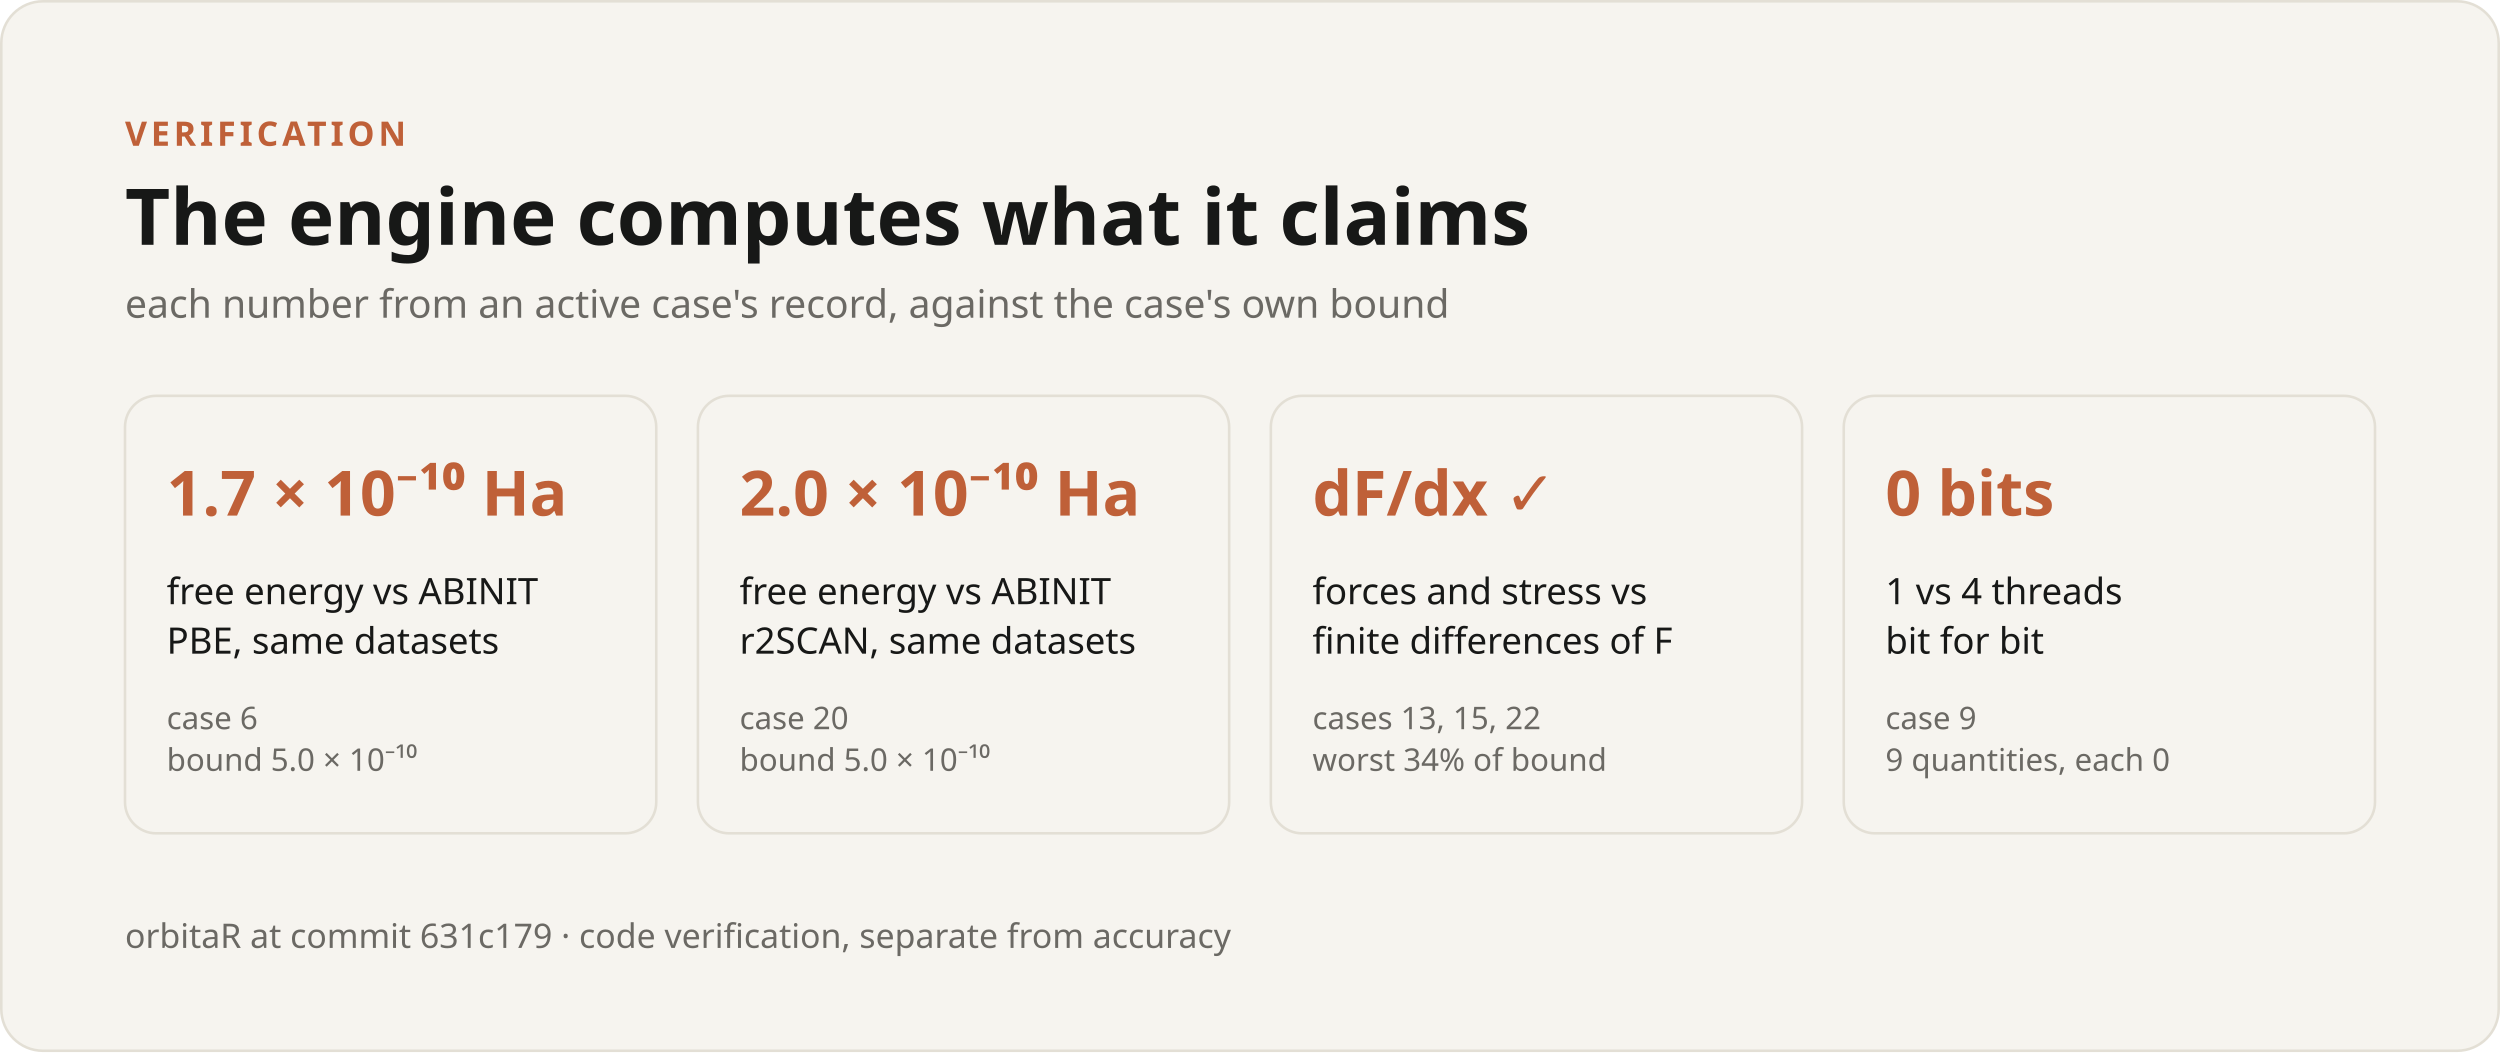
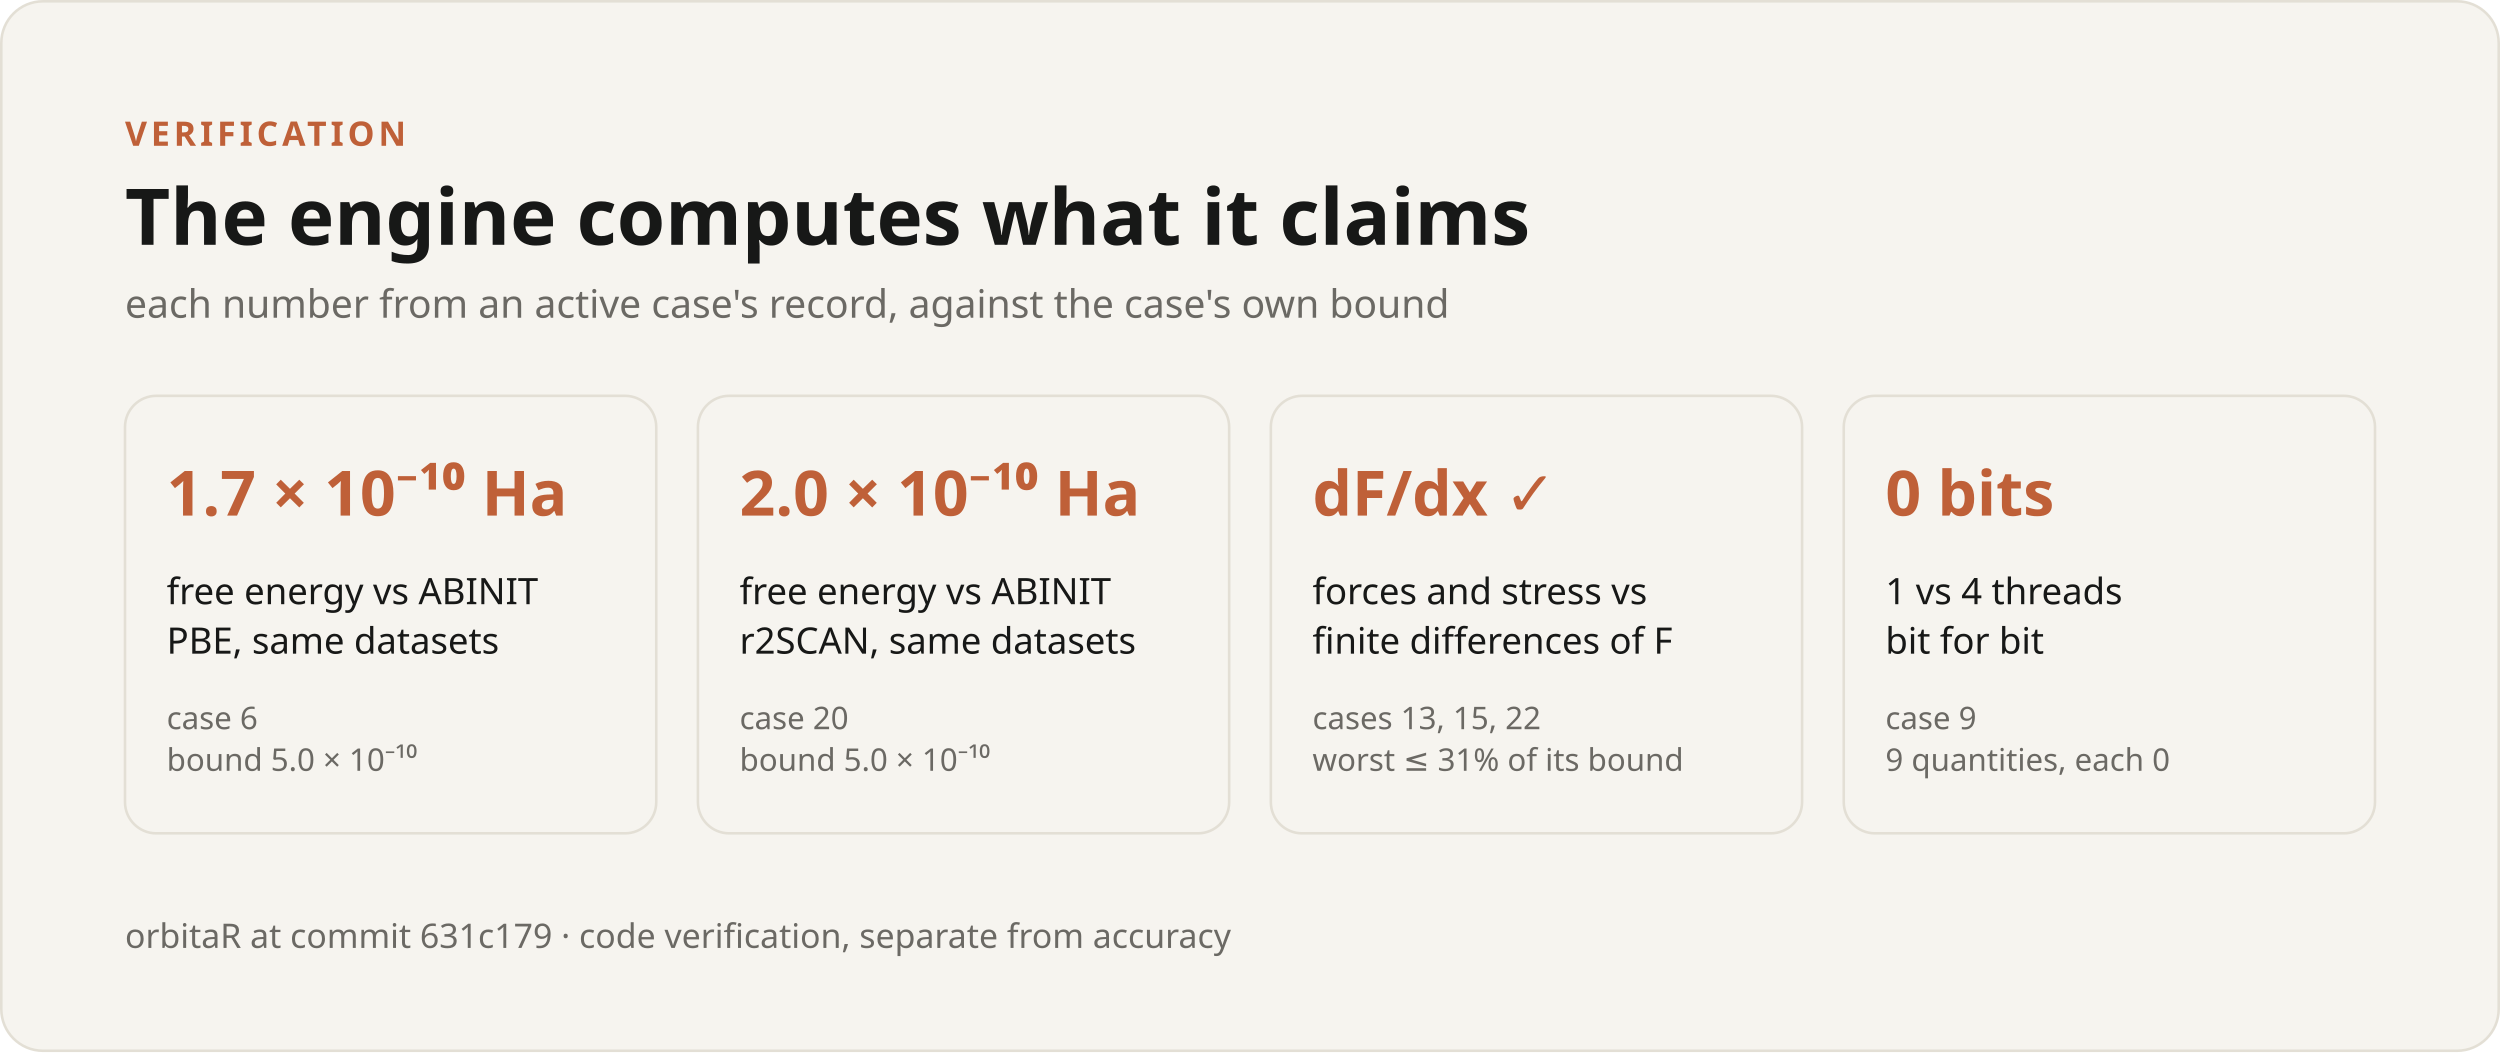
<svg xmlns="http://www.w3.org/2000/svg" width="960.0" height="404.0" viewBox="0 0 960.0 404.0" font-family="system-ui, sans-serif">
  <rect x="0.5" y="0.5" width="959.0" height="403.0" rx="16" fill="#f6f4ef" stroke="#e3dfd5" />
  <text x="48.0" y="56.0" font-size="13.0" font-weight="700" letter-spacing="1.5" fill="#bf6038">VERIFICATION</text>
  <text x="48.0" y="94.0" font-size="30.0" font-weight="650" fill="#171817">The engine computes what it claims</text>
  <text x="48.0" y="122.0" font-size="15.0" fill="#6b6964">each number from an active case's record, against the case's own bound</text>
  <rect x="48.0" y="152.0" width="204.0" height="168.0" rx="12" fill="none" stroke="#e3dfd5" />
  <text x="64.0" y="198.0" font-size="24.0" font-weight="700" fill="#bf6038">1.7 × 10⁻¹⁰ Ha</text>
  <text x="64.0" y="232.0" font-size="14.0" fill="#171817">free energy vs ABINIT</text>
  <text x="64.0" y="251.0" font-size="14.0" fill="#171817">PBE, same datasets</text>
  <text x="64.0" y="280.0" font-size="12.0" fill="#6b6964">case 6</text>
  <text x="64.0" y="296.0" font-size="12.0" fill="#6b6964">bound 5.0 × 10⁻¹⁰</text>
  <rect x="268.0" y="152.0" width="204.0" height="168.0" rx="12" fill="none" stroke="#e3dfd5" />
  <text x="284.0" y="198.0" font-size="24.0" font-weight="700" fill="#bf6038">2.0 × 10⁻¹⁰ Ha</text>
  <text x="284.0" y="232.0" font-size="14.0" fill="#171817">free energy vs ABINIT</text>
  <text x="284.0" y="251.0" font-size="14.0" fill="#171817">r2SCAN, same datasets</text>
  <text x="284.0" y="280.0" font-size="12.0" fill="#6b6964">case 20</text>
  <text x="284.0" y="296.0" font-size="12.0" fill="#6b6964">bound 5.0 × 10⁻¹⁰</text>
  <rect x="488.0" y="152.0" width="204.0" height="168.0" rx="12" fill="none" stroke="#e3dfd5" />
  <text x="504.0" y="198.0" font-size="24.0" font-weight="700" fill="#bf6038">dF/dx ✓</text>
  <text x="504.0" y="232.0" font-size="14.0" fill="#171817">forces and stress vs</text>
  <text x="504.0" y="251.0" font-size="14.0" fill="#171817">finite differences of F</text>
  <text x="504.0" y="280.0" font-size="12.0" fill="#6b6964">cases 13, 15, 22</text>
-   <text x="504.0" y="296.0" font-size="12.0" fill="#6b6964">worst 34% of bound</text>
+   <text x="504.0" y="296.0" font-size="12.0" fill="#6b6964">worst ≤ 31% of its bound</text>
  <rect x="708.0" y="152.0" width="204.0" height="168.0" rx="12" fill="none" stroke="#e3dfd5" />
  <text x="724.0" y="198.0" font-size="24.0" font-weight="700" fill="#bf6038">0 bits</text>
  <text x="724.0" y="232.0" font-size="14.0" fill="#171817">1 vs 4 threads</text>
  <text x="724.0" y="251.0" font-size="14.0" fill="#171817">bit for bit</text>
  <text x="724.0" y="280.0" font-size="12.0" fill="#6b6964">case 9</text>
  <text x="724.0" y="296.0" font-size="12.0" fill="#6b6964">9 quantities, each 0</text>
  <text x="48.0" y="364.0" font-size="13.0" fill="#6b6964">orbitaR at commit 631c179 · code verification, separate from accuracy</text>
</svg>
